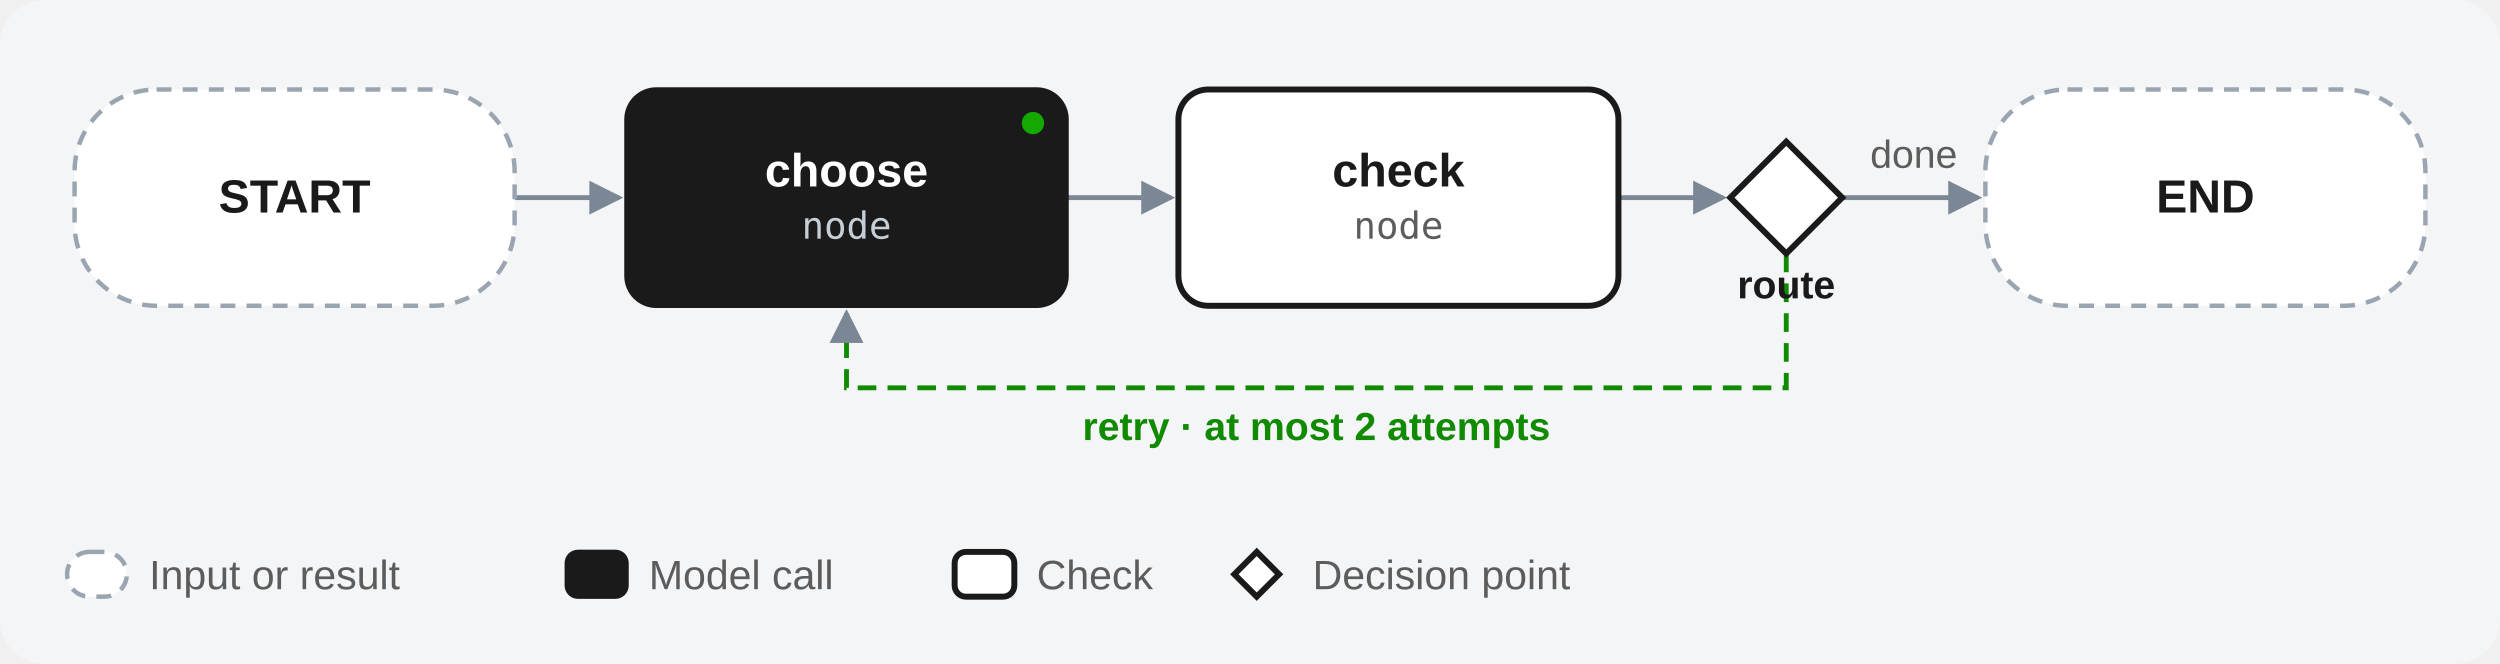
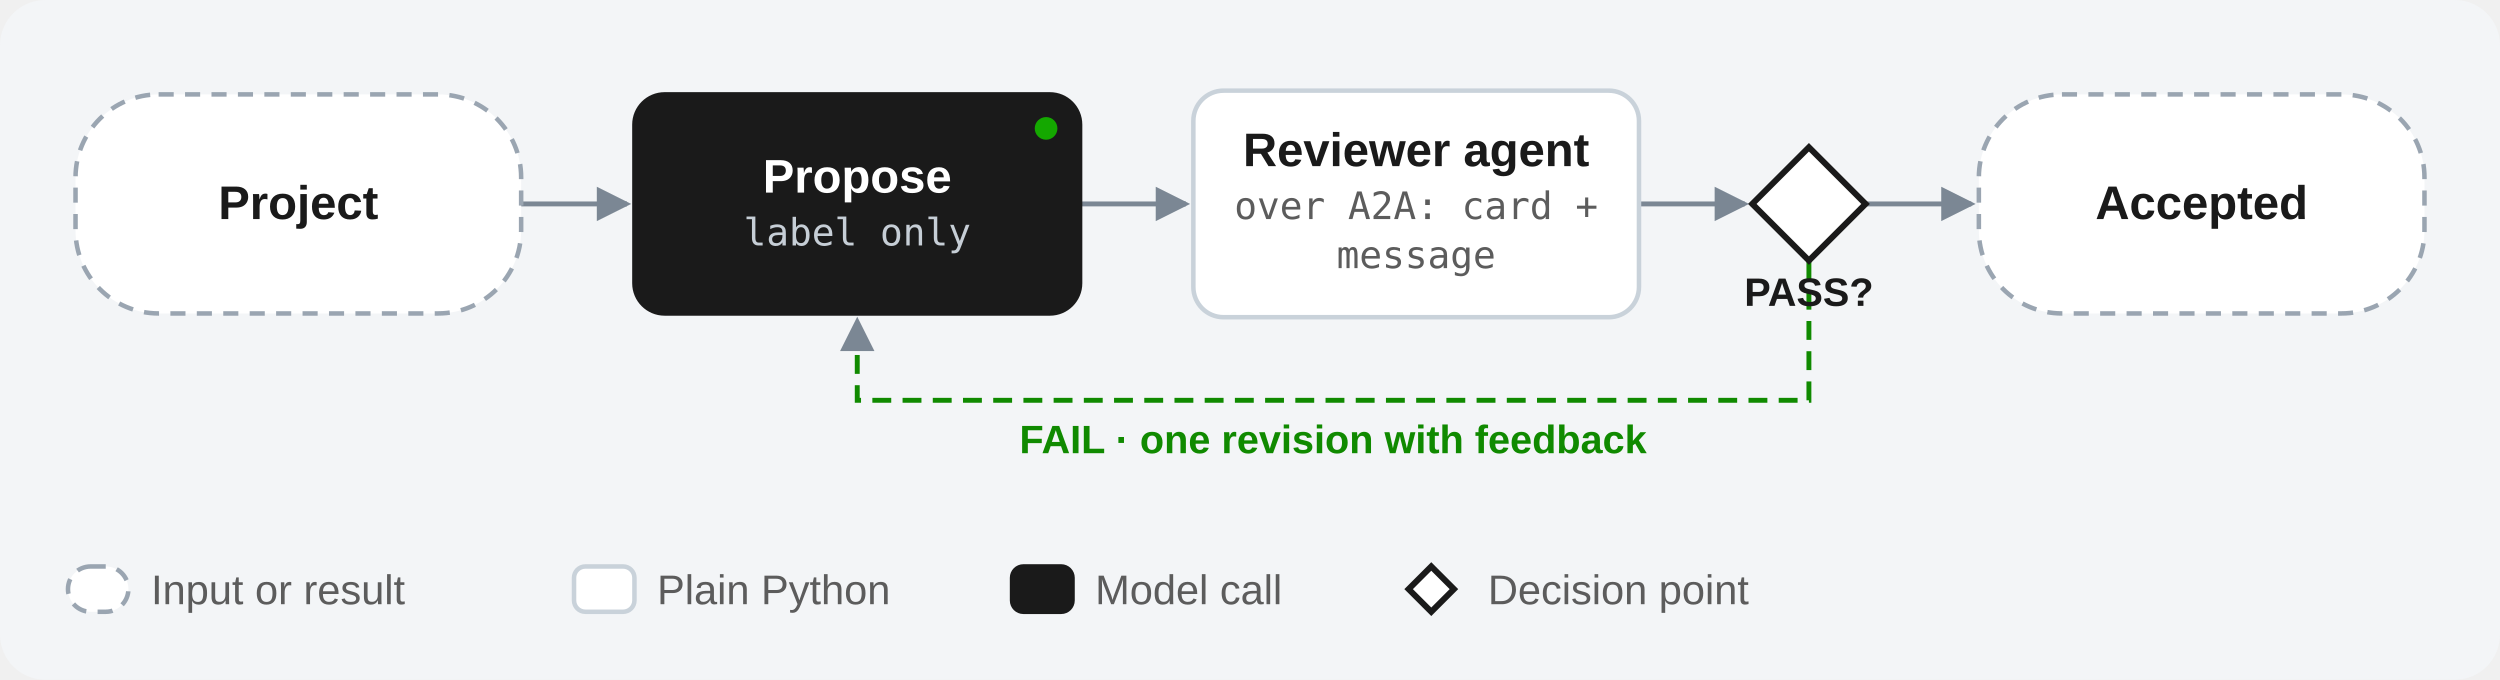
- <svg xmlns="http://www.w3.org/2000/svg" class="dg" role="img" viewBox="0 0 670.4 178" width="670.4" height="178">
+ <svg xmlns="http://www.w3.org/2000/svg" class="dg" role="img" viewBox="0 0 662 180" width="662" height="180">
  <style>text{font-family:"Helvetica Neue",Arial,sans-serif}.dg{display:block;max-width:100%;height:auto;margin:0 auto;overflow:visible;font-family:inherit}.dg rect{stroke-width:1.2}.dg-title{font-size:12.5px;font-weight:600;text-anchor:middle;fill:#1a1a1a}.dg-sub{font-family:"SF Mono",Consolas,monospace;font-size:10px;text-anchor:middle;fill:#5c5c5c}.dg-data rect{fill:#fff;stroke:#9aa5b1;stroke-dasharray:4 3}.dg-code rect{fill:#fff;stroke:#c9d2da}.dg-model rect{fill:#1a1a1a;stroke:#1a1a1a}.dg-model .dg-title{fill:#fff}.dg-model .dg-sub{fill:#c6ced6}.dg-dot{fill:#14a800}.dg-check rect{fill:#fff;stroke:#1a1a1a;stroke-width:1.6}.dg-human rect{fill:#e8f5e4;stroke:#14a800}.dg-gate path{fill:#fff;stroke:#1a1a1a;stroke-width:1.6}.dg-gate-label{font-size:10.5px;font-weight:600;text-anchor:middle;fill:#1a1a1a}.dg-edge{fill:none;stroke:#7b8794;stroke-width:1.3}.dg marker path{fill:#7b8794}.dg-exit{stroke-dasharray:3 3}.dg-loop{stroke:#108a00;stroke-dasharray:5 3}.dg-edge-label,.dg-exit-label,.dg-loop-label{font-size:10.5px;fill:#5c5c5c;text-anchor:middle}.dg-loop-label{fill:#108a00;font-weight:600}.dg-start{text-anchor:start}.dg-end{text-anchor:end}.dg-legend-text{font-size:11px;fill:#5c5c5c}</style>
-   <rect width="670.4" height="178" rx="12" fill="#f3f5f7" />
+   <rect width="662" height="180" rx="12" fill="#f3f5f7" />
  <defs>
    <marker id="arrow" viewBox="0 0 8 8" refX="7" refY="4" markerWidth="7" markerHeight="7" orient="auto-start-reverse">
      <path d="M0 0L8 4L0 8Z" />
    </marker>
  </defs>
  <g transform="translate(18 18)">
-     <path class="dg-edge" d="M120 35H148" marker-end="url(#arrow)" />
-     <path class="dg-edge" d="M268 35H296" marker-end="url(#arrow)" />
-     <path class="dg-edge" d="M416 35H444" marker-end="url(#arrow)" />
-     <path class="dg-edge" d="M476 35H512.4" marker-end="url(#arrow)" />
-     <text class="dg-edge-label" x="495.2" y="27">done</text>
-     <path class="dg-edge dg-loop" d="M461 50V86H209V66" marker-end="url(#arrow)" />
-     <text class="dg-loop-label" x="335" y="100">retry · at most 2 attempts</text>
+     <path class="dg-edge" d="M120 36H148" marker-end="url(#arrow)" />
+     <path class="dg-edge" d="M268 36H296" marker-end="url(#arrow)" />
+     <path class="dg-edge" d="M416 36H444" marker-end="url(#arrow)" />
+     <path class="dg-edge" d="M476 36H504" marker-end="url(#arrow)" />
+     <path class="dg-edge dg-loop" d="M461 51V88H209V67" marker-end="url(#arrow)" />
+     <text class="dg-loop-label" x="335" y="102">FAIL · one revision with feedback</text>
    <g class="dg-data">
-       <rect x="2" y="6" width="118" height="58" rx="22" />
-       <text class="dg-title" x="61" y="39">START</text>
+       <rect x="2" y="7" width="118" height="58" rx="22" />
+       <text class="dg-title" x="61" y="40">Project</text>
    </g>
    <g class="dg-model">
-       <rect x="150" y="6" width="118" height="58" rx="8" />
-       <circle class="dg-dot" cx="259" cy="15" r="3" />
-       <text class="dg-title" x="209" y="32">choose</text>
-       <text class="dg-sub" x="209" y="46">node</text>
+       <rect x="150" y="7" width="118" height="58" rx="8" />
+       <circle class="dg-dot" cx="259" cy="16" r="3" />
+       <text class="dg-title" x="209" y="33">Propose</text>
+       <text class="dg-sub" x="209" y="47">label only</text>
    </g>
-     <g class="dg-check">
-       <rect x="298" y="6" width="118" height="58" rx="8" />
-       <text class="dg-title" x="357" y="32">check</text>
-       <text class="dg-sub" x="357" y="46">node</text>
+     <g class="dg-code">
+       <rect x="298" y="6" width="118" height="60" rx="8" />
+       <text class="dg-title" x="357" y="26">Reviewer agent</text>
+       <text class="dg-sub" x="357" y="40">over A2A: card +</text>
+       <text class="dg-sub" x="357" y="53">message</text>
    </g>
    <g class="dg-gate">
-       <path d="M461 20L476 35L461 50L446 35Z" />
-       <text class="dg-gate-label" x="461" y="62">
-         <tspan x="461" dy="0">route</tspan>
+       <path d="M461 21L476 36L461 51L446 36Z" />
+       <text class="dg-gate-label" x="461" y="63">
+         <tspan x="461" dy="0">PASS?</tspan>
      </text>
    </g>
    <g class="dg-data">
-       <rect x="514.4" y="6" width="118" height="58" rx="22" />
-       <text class="dg-title" x="573.4" y="39">END</text>
+       <rect x="506" y="7" width="118" height="58" rx="22" />
+       <text class="dg-title" x="565" y="40">Accepted</text>
    </g>
  </g>
-   <g transform="translate(18 148)">
+   <g transform="translate(18 150)">
    <g class="dg-data">
      <rect x="0" y="0" width="16" height="12" rx="6" />
    </g>
    <text class="dg-legend-text" x="22" y="10">Input or result</text>
-     <g class="dg-model">
+     <g class="dg-code">
      <rect x="134" y="0" width="16" height="12" rx="3" />
    </g>
-     <text class="dg-legend-text" x="156" y="10">Model call</text>
-     <g class="dg-check">
-       <rect x="238" y="0" width="16" height="12" rx="3" />
+     <text class="dg-legend-text" x="156" y="10">Plain Python</text>
+     <g class="dg-model">
+       <rect x="250" y="0" width="16" height="12" rx="3" />
    </g>
-     <text class="dg-legend-text" x="260" y="10">Check</text>
+     <text class="dg-legend-text" x="272" y="10">Model call</text>
    <g class="dg-gate">
-       <path d="M319 0L325 6L319 12L313 6Z" />
+       <path d="M361 0L367 6L361 12L355 6Z" />
    </g>
-     <text class="dg-legend-text" x="334" y="10">Decision point</text>
+     <text class="dg-legend-text" x="376" y="10">Decision point</text>
  </g>
</svg>
